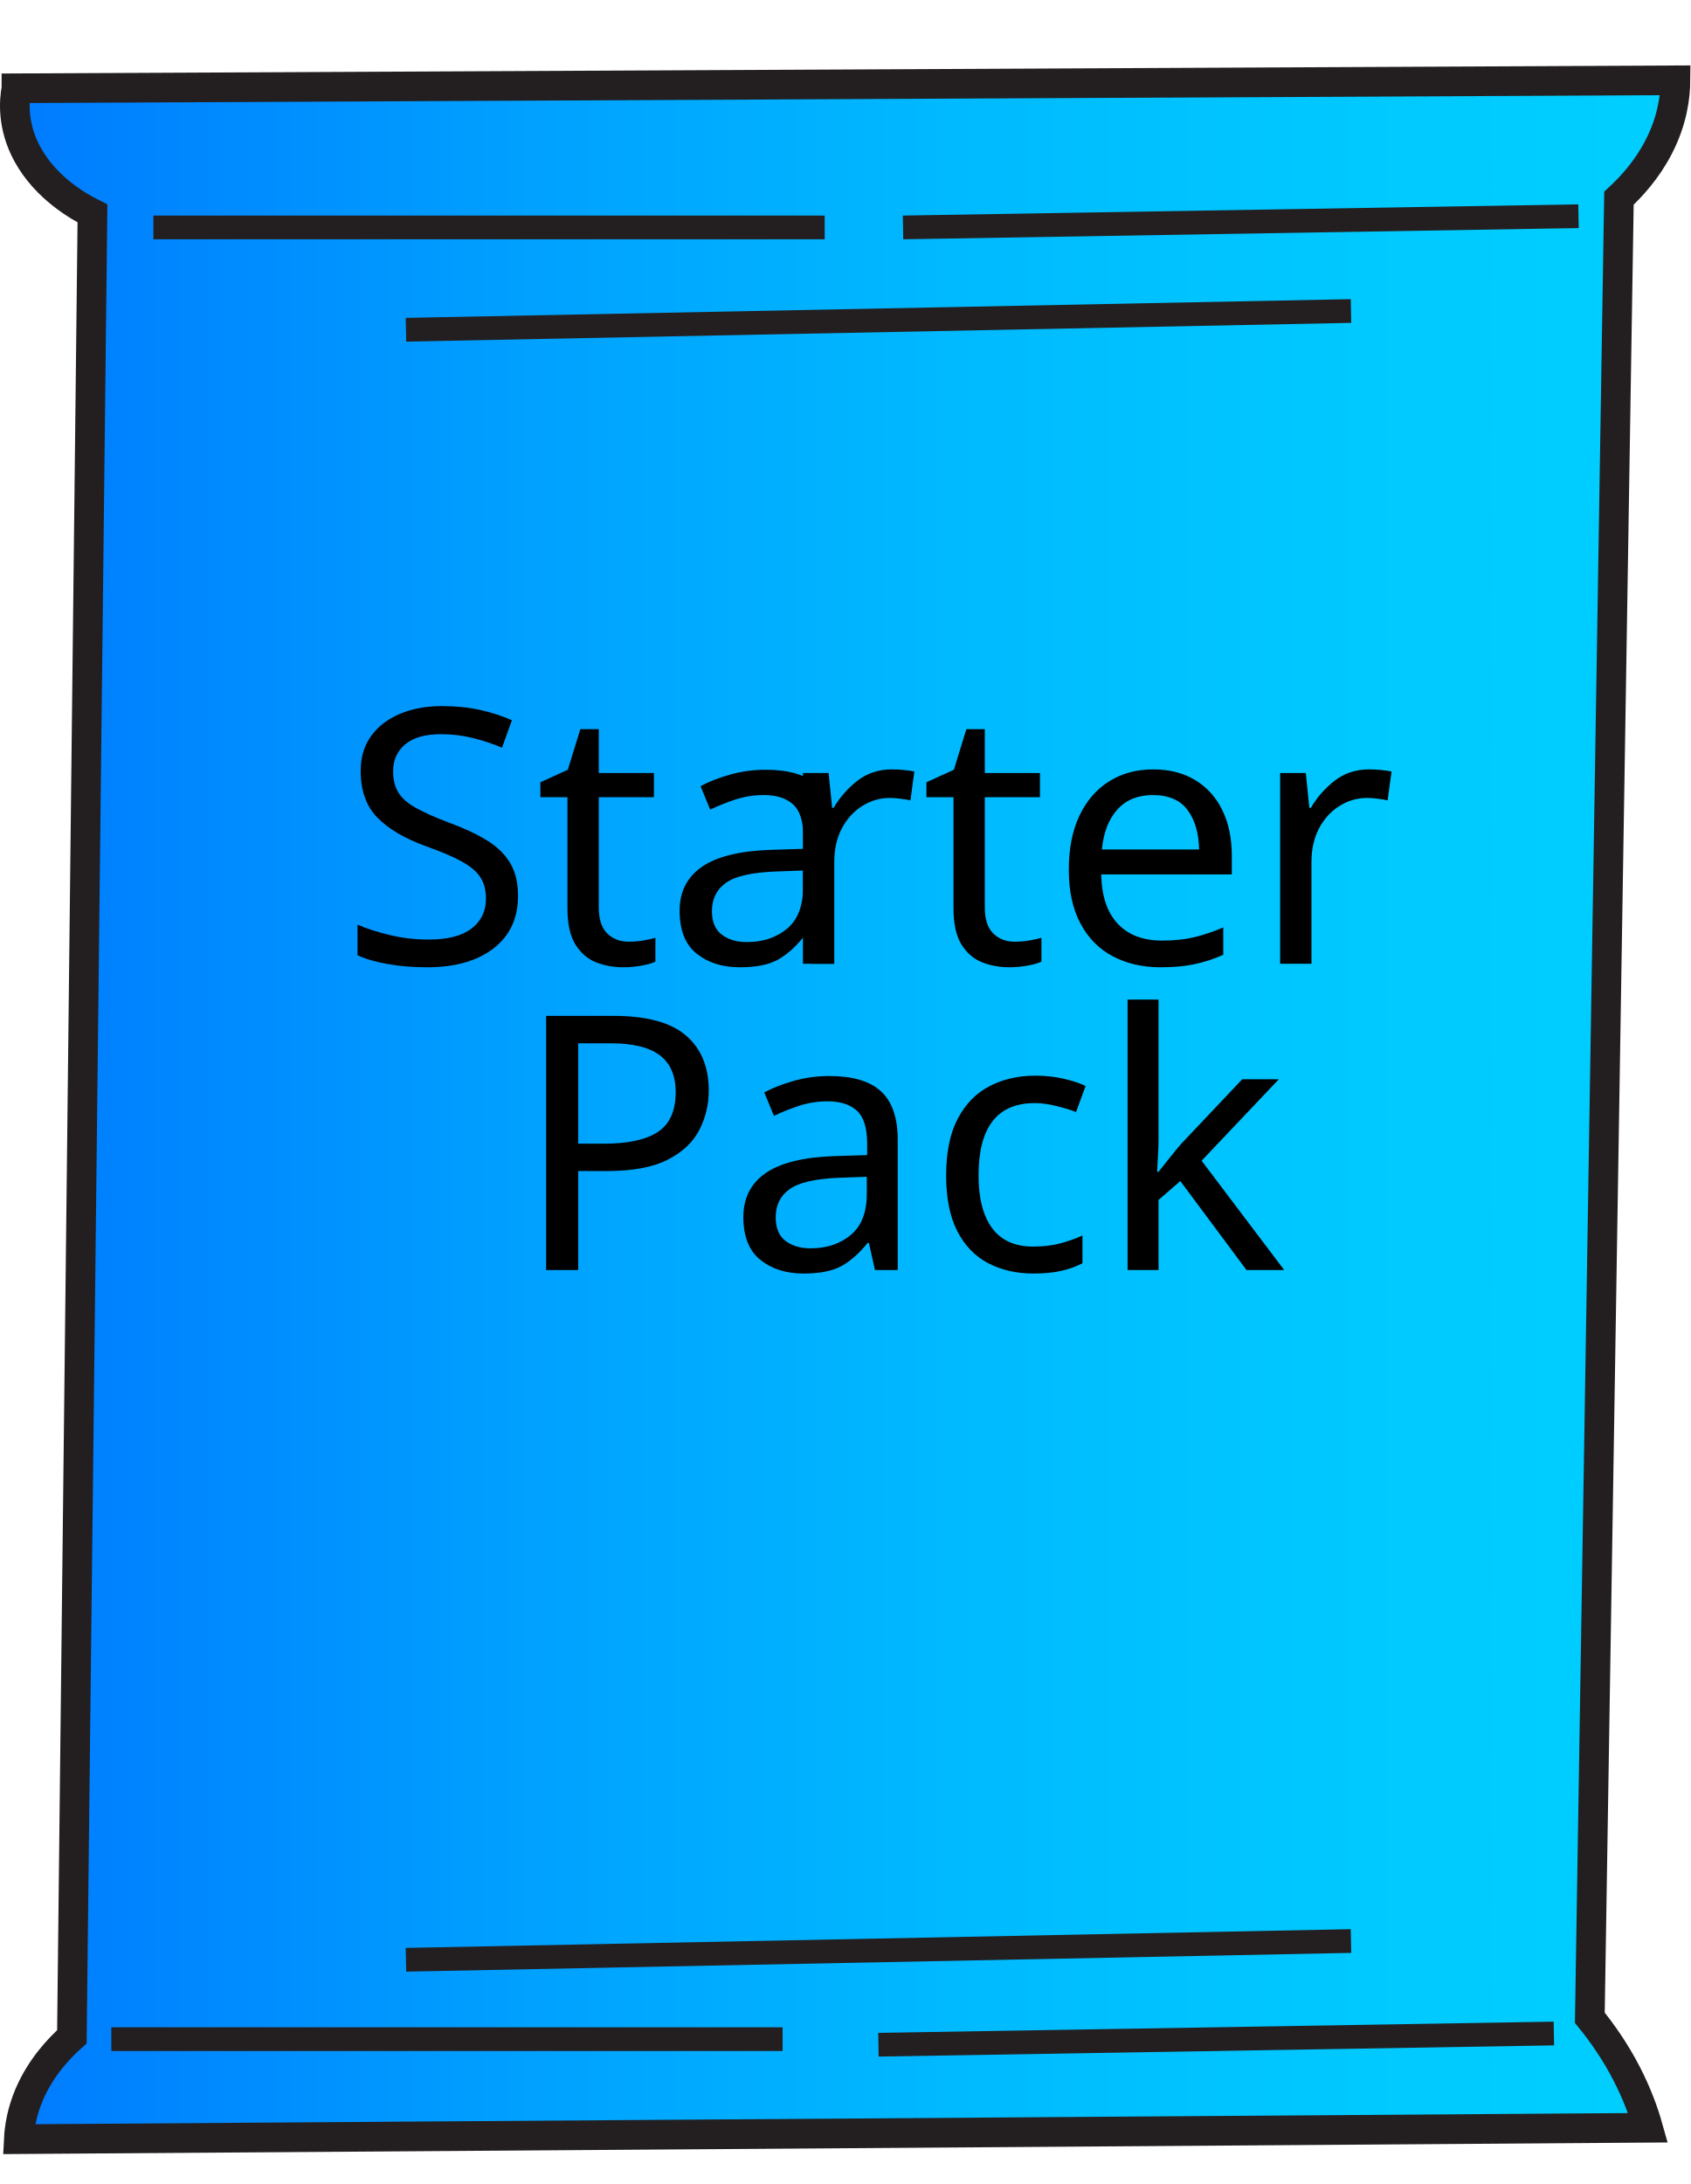
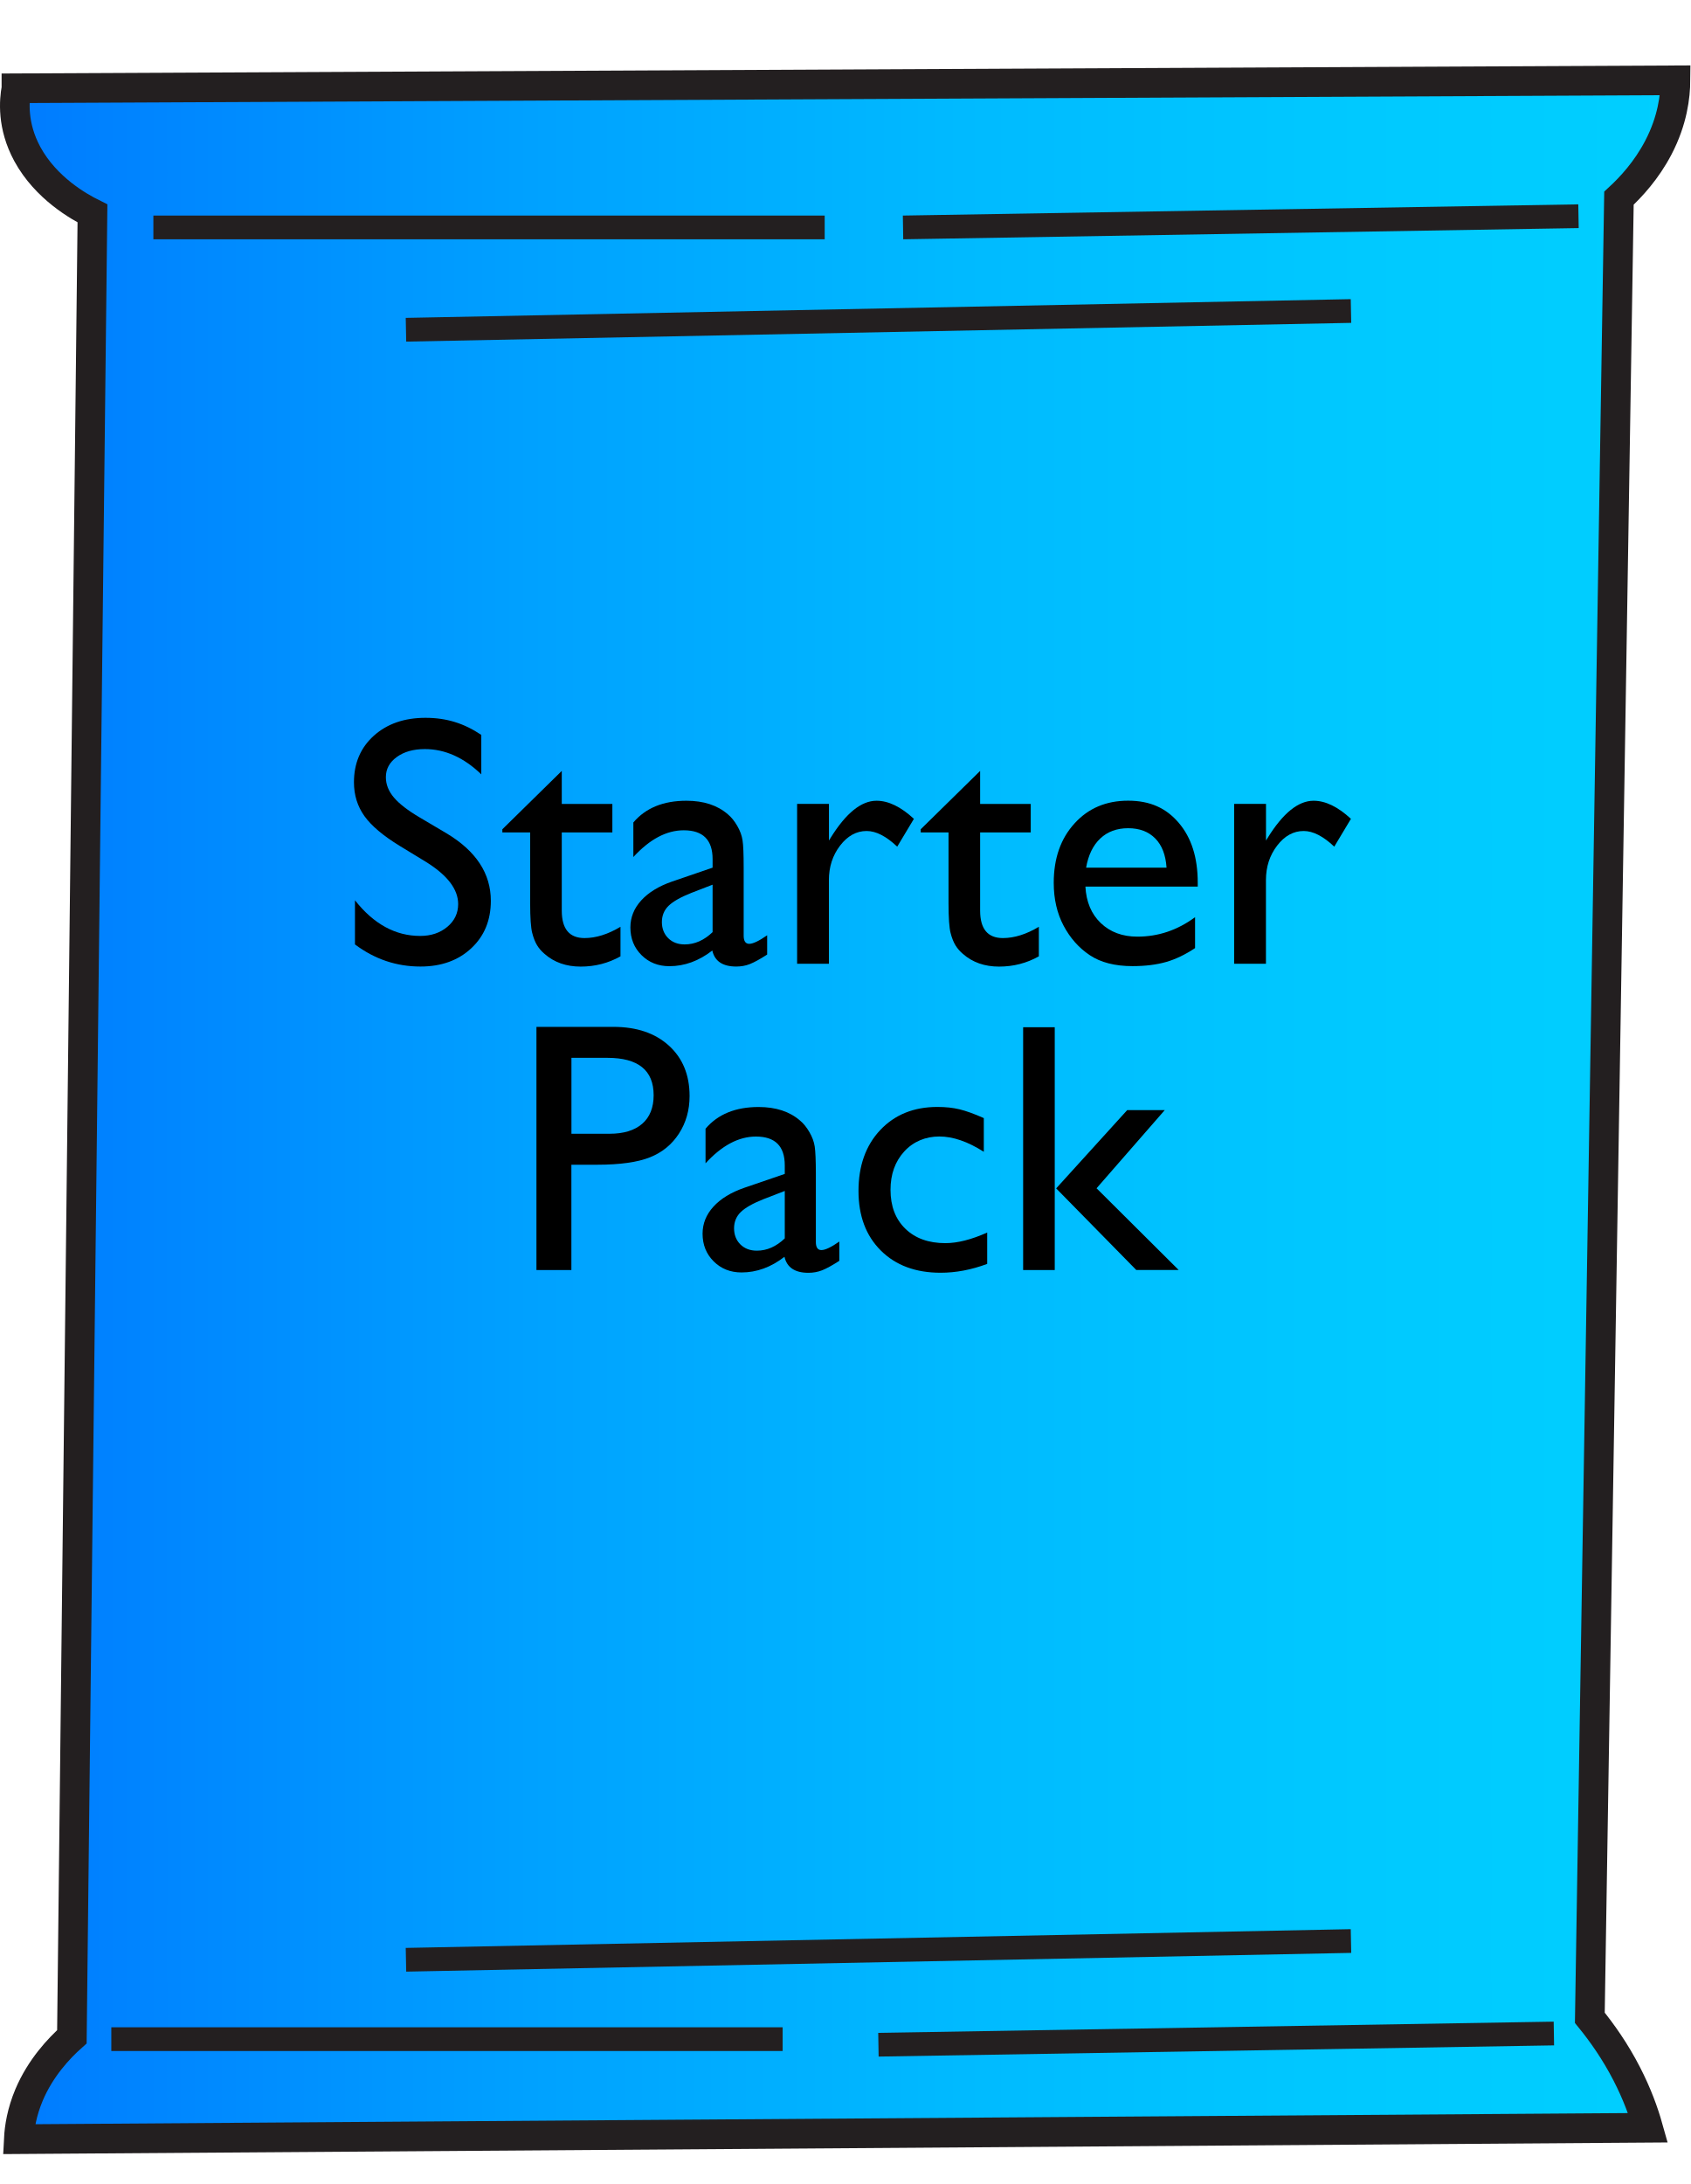
<svg xmlns="http://www.w3.org/2000/svg" id="Outline" width="285.02" height="368.18" viewBox="0 0 285.02 368.18">
  <defs>
    <style>
      .cls-1 {
        fill: url(#linear-gradient);
        stroke-width: 5px;
      }

      .cls-1, .cls-2 {
        stroke: #231f20;
        stroke-miterlimit: 10;
      }

-       .cls-3 {
-         letter-spacing: .02em;
-       }
- 
      .cls-2 {
        fill: none;
        stroke-width: 4px;
-       }
- 
-       .cls-4 {
-         font-family: GillSansMT, 'Gill Sans MT';
-         font-size: 60px;
      }
    </style>
    <linearGradient id="linear-gradient" x1="2.5" y1="187.07" x2="282.5" y2="187.07" gradientUnits="userSpaceOnUse">
      <stop offset="0" stop-color="#007bff" />
      <stop offset=".03" stop-color="#007fff" />
      <stop offset=".31" stop-color="#00a1ff" />
      <stop offset=".57" stop-color="#00baff" />
      <stop offset=".81" stop-color="#00c9ff" />
      <stop offset="1" stop-color="#00cfff" />
    </linearGradient>
  </defs>
  <path class="cls-1" d="M2.77,14.88l279.73-1.34c-.02,2.64-.48,6.74-2.89,11.35-1.98,3.8-4.6,6.64-6.64,8.52-1.64,102.25-3.27,204.5-4.91,306.75,2.07,2.54,4.29,5.69,6.22,9.44,1.72,3.34,2.85,6.43,3.6,9.1-91.57.64-183.14,1.28-274.71,1.92.1-2,.52-4.58,1.73-7.46,1.93-4.55,5.01-7.83,7.22-9.8,1.16-102.46,2.31-204.92,3.47-307.38-2.25-1.12-7.84-4.24-10.98-10.01-2.61-4.81-2.21-9.07-1.84-11.08Z" />
  <line class="cls-2" x1="25.86" y1="38.34" x2="139.05" y2="38.34" />
  <path class="cls-2" d="M68.45,55.59l159.34-3.16" />
  <path class="cls-2" d="M152.26,38.34l113.89-1.89" />
-   <text class="cls-4" transform="translate(57.22 162.47)">
-     <tspan x="0" y="0">Sta</tspan>
-     <tspan class="cls-3" x="73.07" y="0">r</tspan>
-     <tspan x="98.03" y="0">ter</tspan>
-   </text>
-   <text class="cls-4" transform="translate(86.27 214.1)">
-     <tspan x="0" y="0">Pack</tspan>
-   </text>
+   <g>
+     <path d="M71.86,145.32l-4.45-2.71c-2.79-1.71-4.78-3.38-5.96-5.03-1.18-1.65-1.77-3.55-1.77-5.7,0-3.22,1.12-5.84,3.35-7.85,2.24-2.01,5.14-3.02,8.72-3.02s6.55.96,9.4,2.88v6.65c-2.95-2.84-6.12-4.26-9.52-4.26-1.91,0-3.49.44-4.72,1.33s-1.85,2.02-1.85,3.4c0,1.23.45,2.37,1.36,3.44.91,1.07,2.36,2.19,4.37,3.37l4.48,2.65c4.99,2.98,7.49,6.78,7.49,11.39,0,3.28-1.1,5.95-3.3,8s-5.05,3.08-8.57,3.08c-4.04,0-7.72-1.24-11.04-3.73v-7.44c3.16,4.01,6.83,6.01,10.99,6.01,1.84,0,3.36-.51,4.58-1.53,1.22-1.02,1.83-2.3,1.83-3.84,0-2.49-1.8-4.85-5.39-7.09Z" />
+     <path d="M84.7,139.8l10.02-9.84v5.57h8.53v4.8h-8.53v13.19c0,3.08,1.28,4.62,3.84,4.62,1.91,0,3.94-.63,6.06-1.9v4.98c-2.05,1.15-4.29,1.73-6.71,1.73s-4.47-.71-6.09-2.14c-.51-.43-.93-.91-1.26-1.45-.33-.54-.61-1.24-.83-2.11-.22-.87-.34-2.52-.34-4.97v-11.95h-4.69v-.53Z" />
+     <path d="M125.39,146.27v11.46c0,.92.31,1.38.94,1.38s1.65-.48,3.02-1.44v3.25c-1.21.78-2.18,1.31-2.91,1.6s-1.5.42-2.3.42c-2.29,0-3.63-.9-4.04-2.7-2.27,1.76-4.68,2.64-7.24,2.64-1.88,0-3.44-.62-4.69-1.86-1.25-1.24-1.88-2.8-1.88-4.67,0-1.7.61-3.22,1.83-4.56,1.22-1.34,2.95-2.4,5.2-3.18l6.83-2.34v-1.44c0-3.24-1.62-4.86-4.86-4.86-2.91,0-5.74,1.5-8.5,4.51v-5.83c2.07-2.44,5.05-3.66,8.94-3.66,2.91,0,5.24.76,7,2.29.59.49,1.11,1.14,1.58,1.95.47.81.77,1.62.89,2.43.13.81.19,2.35.19,4.61ZM120.15,157.14v-8l-3.57,1.38c-1.82.72-3.1,1.45-3.85,2.18s-1.13,1.65-1.13,2.74.36,2.02,1.07,2.72,1.63,1.05,2.77,1.05c1.7,0,3.27-.69,4.72-2.08Z" />
+     <path d="M139.77,135.52v6.18l.29-.47c2.58-4.16,5.16-6.24,7.73-6.24,2.01,0,4.11,1.02,6.3,3.05l-2.81,4.69c-1.86-1.76-3.57-2.64-5.16-2.64-1.72,0-3.21.82-4.47,2.46s-1.89,3.58-1.89,5.83v14.09h-5.36v-26.95h5.36Z" />
+     <path d="M155.24,139.8l10.02-9.84v5.57h8.53v4.8h-8.53v13.19c0,3.08,1.28,4.62,3.84,4.62,1.91,0,3.94-.63,6.06-1.9v4.98c-2.05,1.15-4.29,1.73-6.71,1.73s-4.47-.71-6.09-2.14c-.51-.43-.93-.91-1.26-1.45-.33-.54-.61-1.24-.83-2.11-.22-.87-.34-2.52-.34-4.97v-11.95h-4.69v-.53Z" />
+     <path d="M201.97,149.46h-18.96c.14,2.58,1,4.63,2.59,6.15s3.65,2.29,6.17,2.29c3.52,0,6.76-1.09,9.73-3.28v5.21c-1.64,1.09-3.27,1.88-4.88,2.34s-3.5.7-5.67.7c-2.97,0-5.37-.62-7.21-1.85s-3.31-2.89-4.41-4.97-1.66-4.49-1.66-7.22c0-4.1,1.16-7.44,3.49-10,2.32-2.57,5.34-3.85,9.05-3.85s6.43,1.25,8.55,3.75c2.13,2.5,3.19,5.85,3.19,10.05v.67ZM183.13,146.27h13.56c-.14-2.13-.77-3.77-1.9-4.92-1.13-1.15-2.66-1.73-4.57-1.73s-3.48.58-4.7,1.73c-1.22,1.15-2.02,2.79-2.39,4.92Z" />
+     <path d="M213.46,135.52v6.18l.29-.47c2.58-4.16,5.16-6.24,7.73-6.24,2.01,0,4.11,1.02,6.3,3.05l-2.81,4.69c-1.86-1.76-3.57-2.64-5.16-2.64-1.72,0-3.21.82-4.47,2.46s-1.89,3.58-1.89,5.83v14.09h-5.36v-26.95h5.36Z" />
+   </g>
+   <g>
+     <path d="M90.45,214.1v-40.99h12.98c3.91,0,7.02,1.05,9.35,3.16,2.32,2.11,3.49,4.94,3.49,8.5,0,2.38-.6,4.49-1.79,6.33-1.19,1.84-2.82,3.17-4.89,4-2.07.83-5.04,1.25-8.91,1.25h-4.34v17.75h-5.89ZM102.41,178.33h-6.06v12.8h6.42c2.38,0,4.22-.56,5.51-1.68s1.93-2.73,1.93-4.82c0-4.2-2.6-6.3-7.79-6.3Z" />
+     <path d="M137.56,197.9v11.46c0,.92.31,1.38.94,1.38s1.65-.48,3.02-1.44v3.25c-1.21.78-2.18,1.31-2.91,1.6-.73.28-1.5.42-2.3.42-2.28,0-3.63-.9-4.04-2.7-2.27,1.76-4.68,2.64-7.24,2.64-1.88,0-3.44-.62-4.69-1.86-1.25-1.24-1.88-2.8-1.88-4.67,0-1.7.61-3.22,1.83-4.56,1.22-1.34,2.95-2.4,5.2-3.18l6.83-2.34v-1.44c0-3.24-1.62-4.86-4.86-4.86-2.91,0-5.74,1.5-8.5,4.51v-5.83c2.07-2.44,5.05-3.66,8.94-3.66,2.91,0,5.24.76,7,2.29.59.49,1.11,1.14,1.58,1.95s.77,1.62.89,2.43.19,2.35.19,4.61ZM132.32,208.77v-8l-3.57,1.38c-1.82.72-3.1,1.45-3.85,2.18-.75.73-1.13,1.65-1.13,2.74s.36,2.02,1.07,2.72c.71.7,1.64,1.05,2.77,1.05,1.7,0,3.27-.69,4.72-2.08Z" />
+     <path d="M166.45,207.8v5.27c-2.68,1-5.29,1.49-7.85,1.49-4.22,0-7.58-1.25-10.09-3.75s-3.76-5.85-3.76-10.05,1.22-7.66,3.66-10.25,5.65-3.9,9.64-3.9c1.39,0,2.63.13,3.74.4s2.47.76,4.09,1.48v5.68c-2.7-1.72-5.2-2.58-7.5-2.58s-4.38.84-5.92,2.53-2.31,3.84-2.31,6.46c0,2.75.83,4.94,2.5,6.56s3.92,2.43,6.75,2.43c2.05,0,4.4-.6,7.06-1.79Z" />
+     <path d="M172.51,173.17h5.33v40.93h-5.33v-40.93ZM190.06,187.14h6.33l-11.5,13.18,13.84,13.77h-7.15l-13.5-13.75,11.98-13.2Z" />
+   </g>
  <line class="cls-2" x1="18.77" y1="343.76" x2="131.96" y2="343.76" />
  <path class="cls-2" d="M148.11,344.7l113.89-1.89" />
  <path class="cls-2" d="M68.45,330.38l159.34-3.16" />
</svg>
